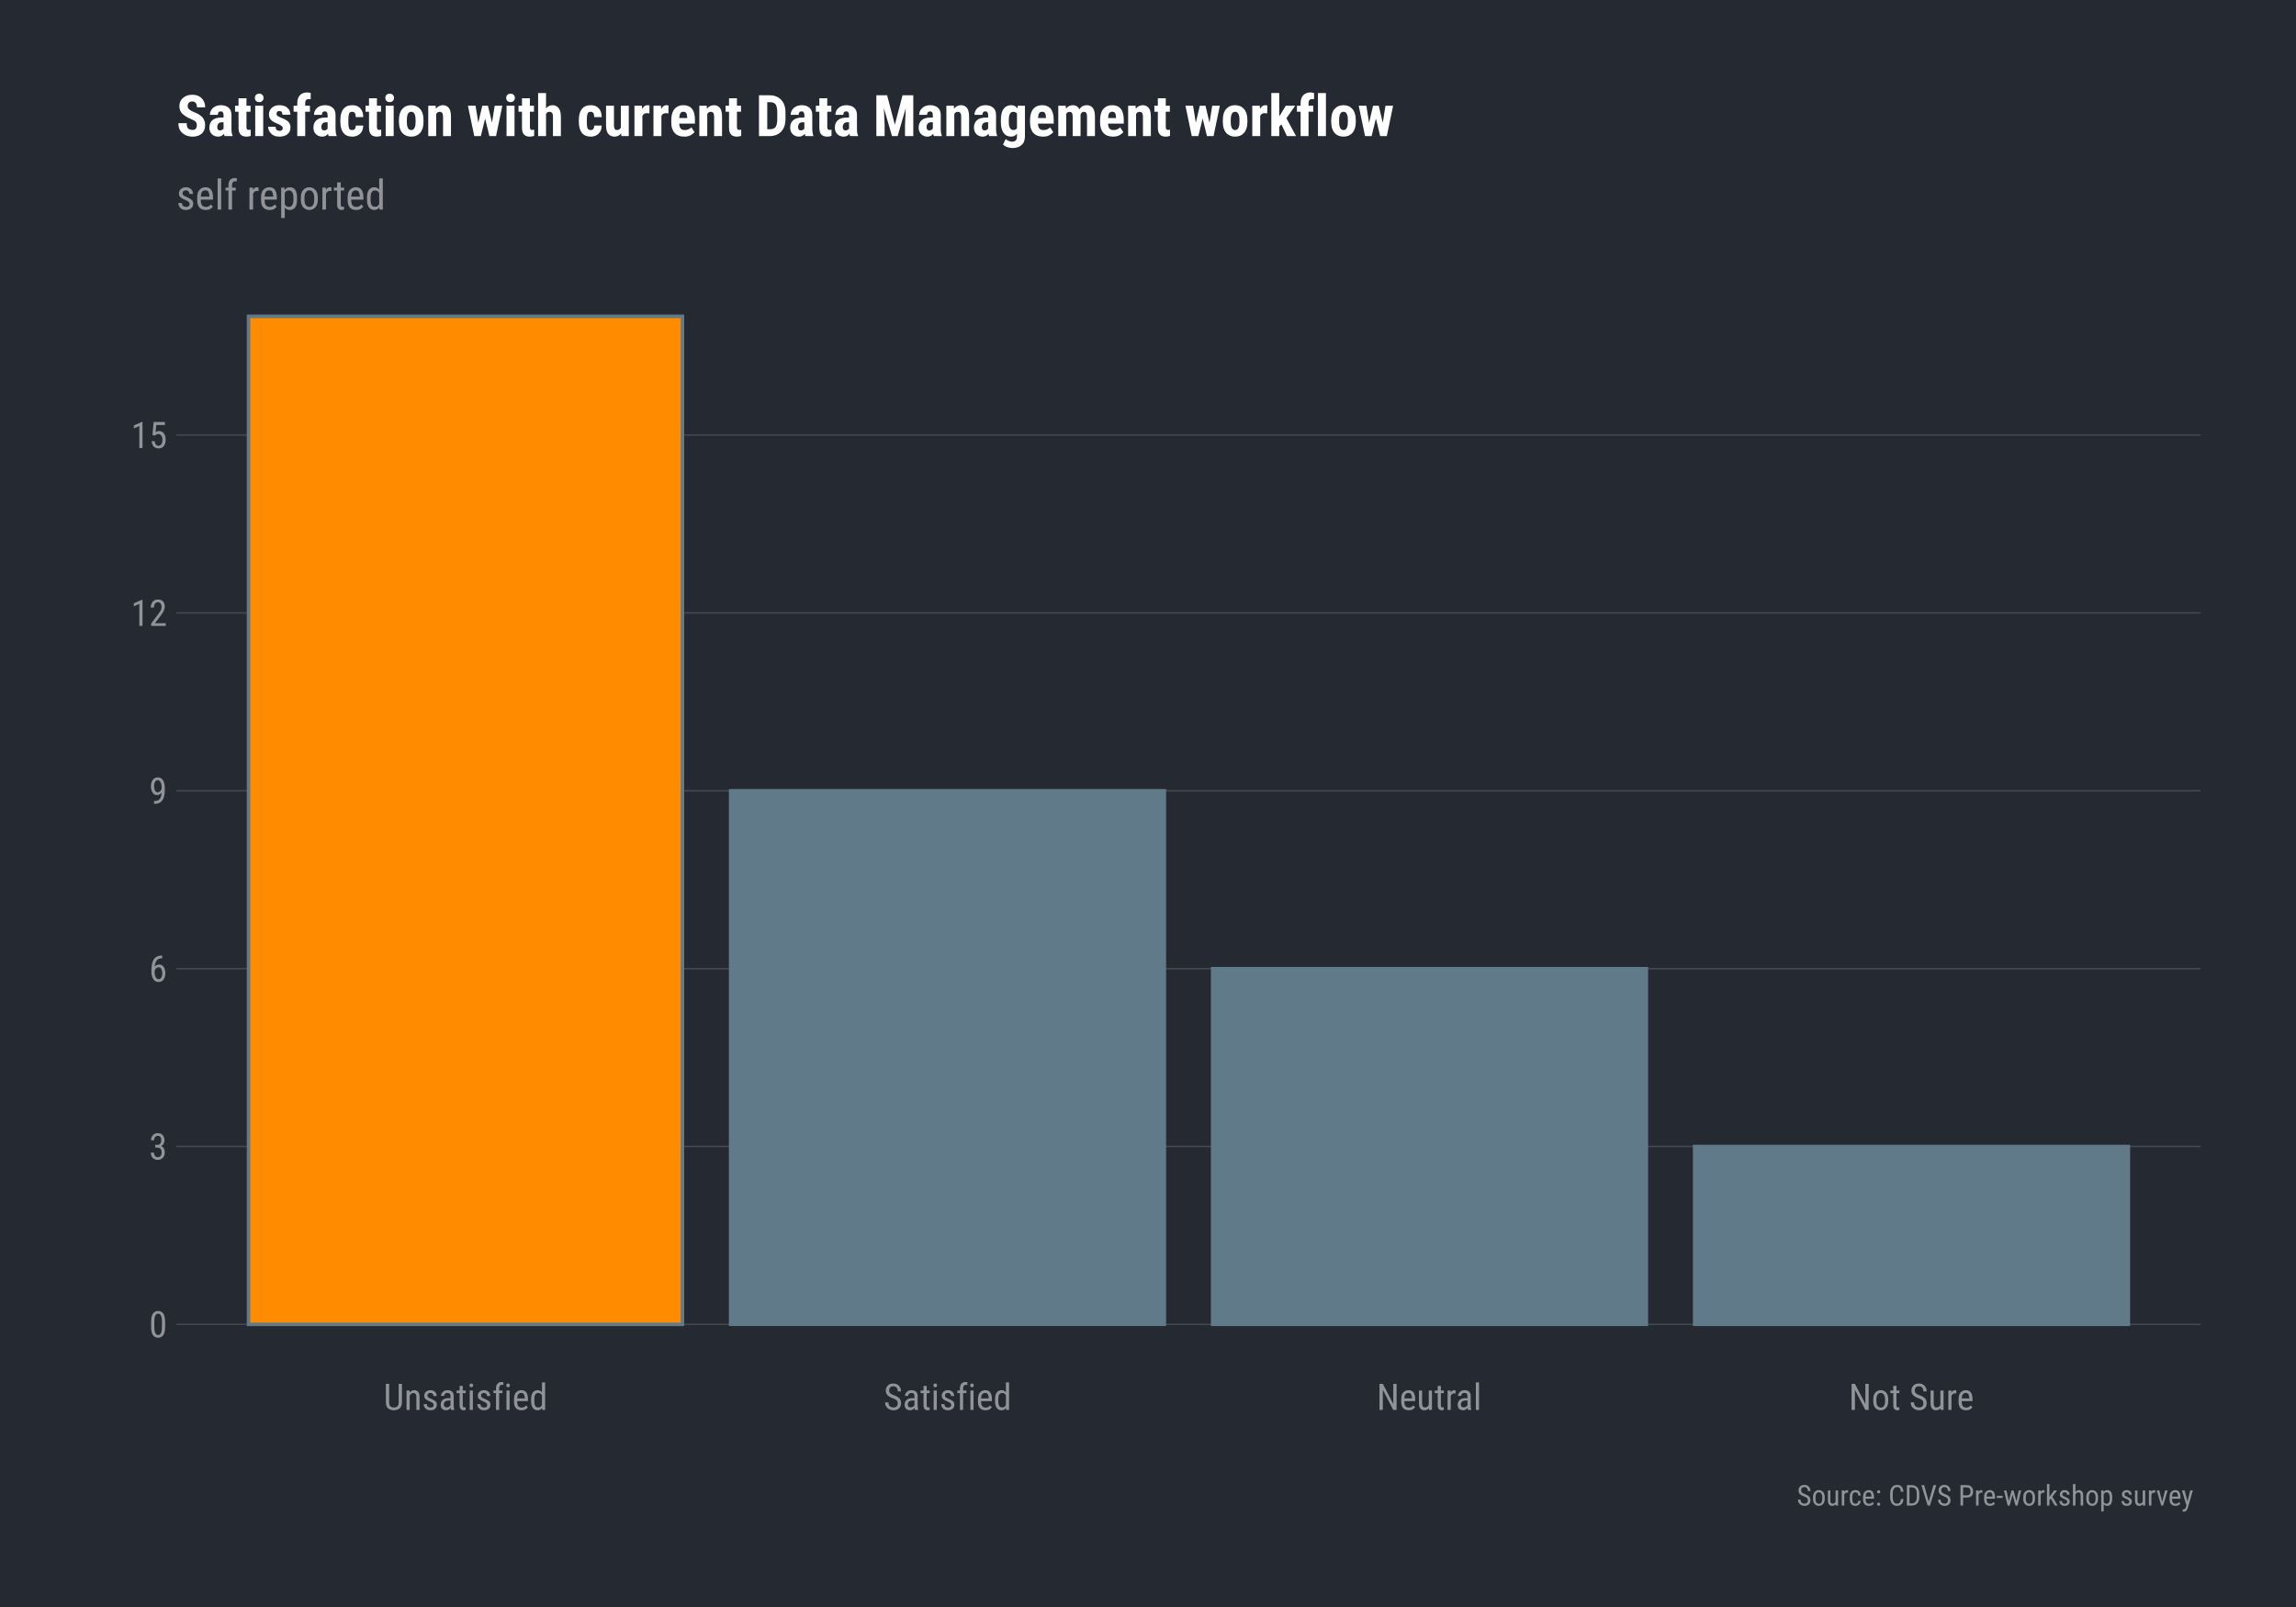
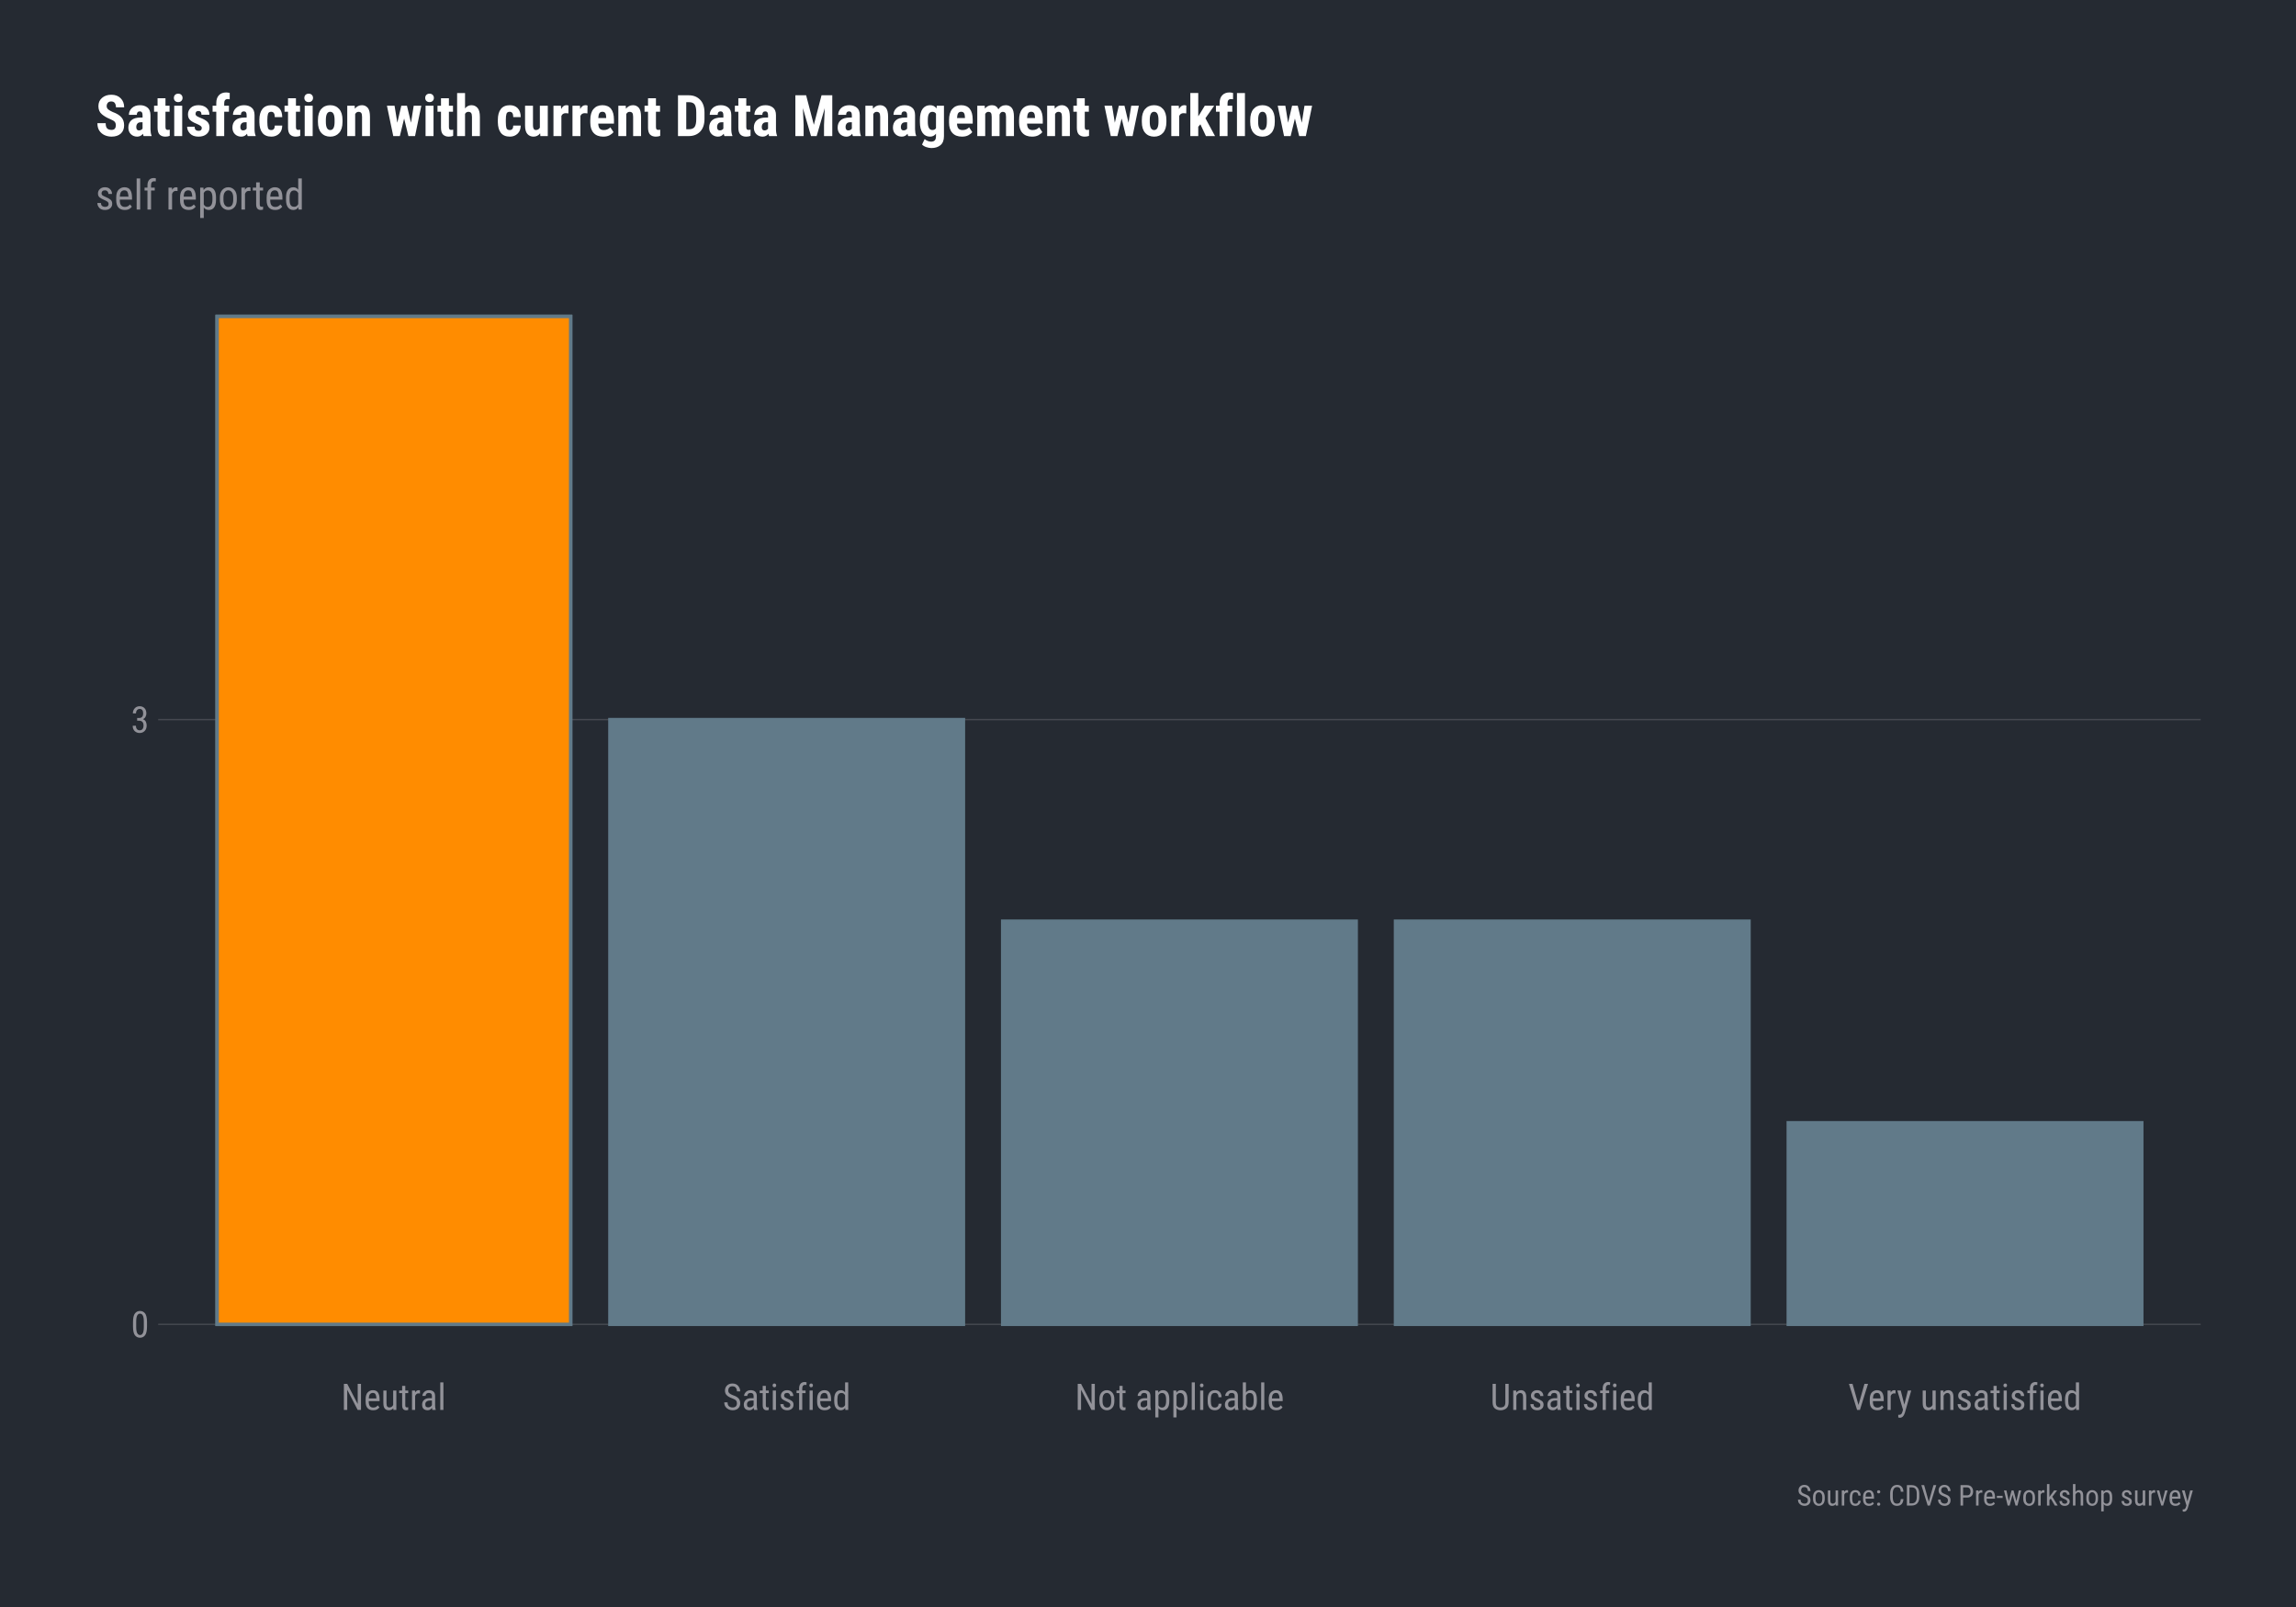
<svg xmlns="http://www.w3.org/2000/svg" viewBox="0 0 720.00 504.00">
  <defs>
    <style type="text/css">
    line, polyline, polygon, path, rect, circle {
      fill: none;
      stroke: #000000;
      stroke-linecap: round;
      stroke-linejoin: round;
      stroke-miterlimit: 10.00;
    }
  </style>
  </defs>
  <rect width="100%" height="100%" style="stroke: none; fill: #FFFFFF;" />
-   <rect x="0.00" y="0.00" width="720.00" height="504.00" style="stroke-width: 1.12; stroke: #252A32; fill: #252A32;" />
+   <rect x="0" y="0.00" width="720.00" height="504.00" style="stroke-width: 1.12; stroke: #252A32; fill: #252A32;" />
  <defs>
-     <clipPath id="cpNTUuMjl8NjkwLjExfDQzMS4xNXw4My40NQ==">
-       <rect x="55.29" y="83.45" width="634.82" height="347.71" />
+     <clipPath id="cpNDkuNjF8NjkwLjExfDQzMS4xNXw4My40NQ==">
+       <rect x="49.61" y="83.45" width="640.50" height="347.71" />
    </clipPath>
  </defs>
-   <rect x="55.29" y="83.45" width="634.82" height="347.71" style="stroke-width: 1.12; stroke: #252A32; fill: #252A32;" clip-path="url(#cpNTUuMjl8NjkwLjExfDQzMS4xNXw4My40NQ==)" />
-   <polyline points="55.29,415.35 690.11,415.35 " style="stroke-width: 0.43; stroke: #464950; stroke-linecap: butt;" clip-path="url(#cpNTUuMjl8NjkwLjExfDQzMS4xNXw4My40NQ==)" />
-   <polyline points="55.29,359.57 690.11,359.57 " style="stroke-width: 0.43; stroke: #464950; stroke-linecap: butt;" clip-path="url(#cpNTUuMjl8NjkwLjExfDQzMS4xNXw4My40NQ==)" />
-   <polyline points="55.29,303.79 690.11,303.79 " style="stroke-width: 0.43; stroke: #464950; stroke-linecap: butt;" clip-path="url(#cpNTUuMjl8NjkwLjExfDQzMS4xNXw4My40NQ==)" />
-   <polyline points="55.29,248.00 690.11,248.00 " style="stroke-width: 0.43; stroke: #464950; stroke-linecap: butt;" clip-path="url(#cpNTUuMjl8NjkwLjExfDQzMS4xNXw4My40NQ==)" />
-   <polyline points="55.29,192.22 690.11,192.22 " style="stroke-width: 0.43; stroke: #464950; stroke-linecap: butt;" clip-path="url(#cpNTUuMjl8NjkwLjExfDQzMS4xNXw4My40NQ==)" />
-   <polyline points="55.29,136.44 690.11,136.44 " style="stroke-width: 0.43; stroke: #464950; stroke-linecap: butt;" clip-path="url(#cpNTUuMjl8NjkwLjExfDQzMS4xNXw4My40NQ==)" />
-   <rect x="77.96" y="99.25" width="136.03" height="316.10" style="stroke-width: 1.07; stroke: #617A89; stroke-linecap: square; stroke-linejoin: miter; fill: #617A89;" clip-path="url(#cpNTUuMjl8NjkwLjExfDQzMS4xNXw4My40NQ==)" />
-   <rect x="229.11" y="248.00" width="136.03" height="167.34" style="stroke-width: 1.07; stroke: #617A89; stroke-linecap: square; stroke-linejoin: miter; fill: #617A89;" clip-path="url(#cpNTUuMjl8NjkwLjExfDQzMS4xNXw4My40NQ==)" />
-   <rect x="380.26" y="303.79" width="136.03" height="111.56" style="stroke-width: 1.07; stroke: #617A89; stroke-linecap: square; stroke-linejoin: miter; fill: #617A89;" clip-path="url(#cpNTUuMjl8NjkwLjExfDQzMS4xNXw4My40NQ==)" />
-   <rect x="531.41" y="359.57" width="136.03" height="55.78" style="stroke-width: 1.07; stroke: #617A89; stroke-linecap: square; stroke-linejoin: miter; fill: #617A89;" clip-path="url(#cpNTUuMjl8NjkwLjExfDQzMS4xNXw4My40NQ==)" />
-   <rect x="77.96" y="99.25" width="136.03" height="316.10" style="stroke-width: 1.07; stroke: #617A89; stroke-linecap: square; stroke-linejoin: miter; fill: #FF8C00;" clip-path="url(#cpNTUuMjl8NjkwLjExfDQzMS4xNXw4My40NQ==)" />
+   <rect x="49.61" y="83.45" width="640.50" height="347.71" style="stroke-width: 1.12; stroke: #252A32; fill: #252A32;" clip-path="url(#cpNDkuNjF8NjkwLjExfDQzMS4xNXw4My40NQ==)" />
+   <polyline points="49.61,415.35 690.11,415.35 " style="stroke-width: 0.43; stroke: #464950; stroke-linecap: butt;" clip-path="url(#cpNDkuNjF8NjkwLjExfDQzMS4xNXw4My40NQ==)" />
+   <polyline points="49.61,225.69 690.11,225.69 " style="stroke-width: 0.43; stroke: #464950; stroke-linecap: butt;" clip-path="url(#cpNDkuNjF8NjkwLjExfDQzMS4xNXw4My40NQ==)" />
+   <rect x="68.09" y="99.25" width="110.86" height="316.10" style="stroke-width: 1.07; stroke: #617A89; stroke-linecap: square; stroke-linejoin: miter; fill: #617A89;" clip-path="url(#cpNDkuNjF8NjkwLjExfDQzMS4xNXw4My40NQ==)" />
+   <rect x="191.26" y="225.69" width="110.86" height="189.66" style="stroke-width: 1.07; stroke: #617A89; stroke-linecap: square; stroke-linejoin: miter; fill: #617A89;" clip-path="url(#cpNDkuNjF8NjkwLjExfDQzMS4xNXw4My40NQ==)" />
+   <rect x="314.43" y="288.91" width="110.86" height="126.44" style="stroke-width: 1.07; stroke: #617A89; stroke-linecap: square; stroke-linejoin: miter; fill: #617A89;" clip-path="url(#cpNDkuNjF8NjkwLjExfDQzMS4xNXw4My40NQ==)" />
+   <rect x="437.61" y="288.91" width="110.86" height="126.44" style="stroke-width: 1.07; stroke: #617A89; stroke-linecap: square; stroke-linejoin: miter; fill: #617A89;" clip-path="url(#cpNDkuNjF8NjkwLjExfDQzMS4xNXw4My40NQ==)" />
+   <rect x="560.78" y="352.13" width="110.86" height="63.22" style="stroke-width: 1.07; stroke: #617A89; stroke-linecap: square; stroke-linejoin: miter; fill: #617A89;" clip-path="url(#cpNDkuNjF8NjkwLjExfDQzMS4xNXw4My40NQ==)" />
+   <rect x="68.09" y="99.25" width="110.86" height="316.10" style="stroke-width: 1.07; stroke: #617A89; stroke-linecap: square; stroke-linejoin: miter; fill: #FF8C00;" clip-path="url(#cpNDkuNjF8NjkwLjExfDQzMS4xNXw4My40NQ==)" />
  <defs>
    <clipPath id="cpMC4wMHw3MjAuMDB8NTA0LjAwfDAuMDA=">
      <rect x="0.00" y="0.00" width="720.00" height="504.00" />
    </clipPath>
  </defs>
  <g clip-path="url(#cpMC4wMHw3MjAuMDB8NTA0LjAwfDAuMDA=)">
-     <text x="46.75" y="419.44" style="font-size: 11.50px; fill: #929299; font-family: Roboto Condensed;" textLength="5.68px" lengthAdjust="spacingAndGlyphs">0</text>
+     <text x="41.07" y="419.44" style="font-size: 11.50px; fill: #929299; font-family: Roboto Condensed;" textLength="5.68px" lengthAdjust="spacingAndGlyphs">0</text>
  </g>
  <g clip-path="url(#cpMC4wMHw3MjAuMDB8NTA0LjAwfDAuMDA=)">
-     <text x="46.75" y="363.66" style="font-size: 11.50px; fill: #929299; font-family: Roboto Condensed;" textLength="5.68px" lengthAdjust="spacingAndGlyphs">3</text>
+     <text x="41.07" y="229.78" style="font-size: 11.50px; fill: #929299; font-family: Roboto Condensed;" textLength="5.68px" lengthAdjust="spacingAndGlyphs">3</text>
  </g>
  <g clip-path="url(#cpMC4wMHw3MjAuMDB8NTA0LjAwfDAuMDA=)">
-     <text x="46.75" y="307.87" style="font-size: 11.50px; fill: #929299; font-family: Roboto Condensed;" textLength="5.68px" lengthAdjust="spacingAndGlyphs">6</text>
+     <text x="106.97" y="442.19" style="font-size: 11.50px; fill: #929299; font-family: Roboto Condensed;" textLength="33.10px" lengthAdjust="spacingAndGlyphs">Neutral</text>
  </g>
  <g clip-path="url(#cpMC4wMHw3MjAuMDB8NTA0LjAwfDAuMDA=)">
-     <text x="46.75" y="252.09" style="font-size: 11.50px; fill: #929299; font-family: Roboto Condensed;" textLength="5.68px" lengthAdjust="spacingAndGlyphs">9</text>
+     <text x="226.64" y="442.19" style="font-size: 11.50px; fill: #929299; font-family: Roboto Condensed;" textLength="40.10px" lengthAdjust="spacingAndGlyphs">Satisfied</text>
  </g>
  <g clip-path="url(#cpMC4wMHw3MjAuMDB8NTA0LjAwfDAuMDA=)">
-     <text x="41.07" y="196.31" style="font-size: 11.50px; fill: #929299; font-family: Roboto Condensed;" textLength="11.35px" lengthAdjust="spacingAndGlyphs">12</text>
+     <text x="337.09" y="442.19" style="font-size: 11.50px; fill: #929299; font-family: Roboto Condensed;" textLength="65.55px" lengthAdjust="spacingAndGlyphs">Not applicable</text>
  </g>
  <g clip-path="url(#cpMC4wMHw3MjAuMDB8NTA0LjAwfDAuMDA=)">
-     <text x="41.07" y="140.53" style="font-size: 11.50px; fill: #929299; font-family: Roboto Condensed;" textLength="11.35px" lengthAdjust="spacingAndGlyphs">15</text>
+     <text x="467.33" y="442.19" style="font-size: 11.50px; fill: #929299; font-family: Roboto Condensed;" textLength="51.40px" lengthAdjust="spacingAndGlyphs">Unsatisfied</text>
  </g>
  <g clip-path="url(#cpMC4wMHw3MjAuMDB8NTA0LjAwfDAuMDA=)">
-     <text x="120.28" y="442.19" style="font-size: 11.50px; fill: #929299; font-family: Roboto Condensed;" textLength="51.40px" lengthAdjust="spacingAndGlyphs">Unsatisfied</text>
+     <text x="579.58" y="442.19" style="font-size: 11.50px; fill: #929299; font-family: Roboto Condensed;" textLength="73.25px" lengthAdjust="spacingAndGlyphs">Very unsatisfied</text>
  </g>
  <g clip-path="url(#cpMC4wMHw3MjAuMDB8NTA0LjAwfDAuMDA=)">
-     <text x="277.08" y="442.19" style="font-size: 11.50px; fill: #929299; font-family: Roboto Condensed;" textLength="40.10px" lengthAdjust="spacingAndGlyphs">Satisfied</text>
+     <text x="29.89" y="65.73" style="font-size: 13.00px; fill: #929299; font-family: Roboto Condensed;" textLength="65.39px" lengthAdjust="spacingAndGlyphs">self reported</text>
  </g>
  <g clip-path="url(#cpMC4wMHw3MjAuMDB8NTA0LjAwfDAuMDA=)">
-     <text x="431.72" y="442.19" style="font-size: 11.50px; fill: #929299; font-family: Roboto Condensed;" textLength="33.10px" lengthAdjust="spacingAndGlyphs">Neutral</text>
-   </g>
-   <g clip-path="url(#cpMC4wMHw3MjAuMDB8NTA0LjAwfDAuMDA=)">
-     <text x="579.76" y="442.19" style="font-size: 11.50px; fill: #929299; font-family: Roboto Condensed;" textLength="39.32px" lengthAdjust="spacingAndGlyphs">Not Sure</text>
-   </g>
-   <g clip-path="url(#cpMC4wMHw3MjAuMDB8NTA0LjAwfDAuMDA=)">
-     <text x="55.29" y="65.73" style="font-size: 13.00px; fill: #929299; font-family: Roboto Condensed;" textLength="65.39px" lengthAdjust="spacingAndGlyphs">self reported</text>
-   </g>
-   <g clip-path="url(#cpMC4wMHw3MjAuMDB8NTA0LjAwfDAuMDA=)">
-     <text x="55.29" y="42.68" style="font-size: 18.00px; font-weight: bold; fill: #FFFFFF; font-family: Roboto Condensed;" textLength="381.91px" lengthAdjust="spacingAndGlyphs">Satisfaction with current Data Management workflow</text>
+     <text x="29.89" y="42.68" style="font-size: 18.00px; font-weight: bold; fill: #FFFFFF; font-family: Roboto Condensed;" textLength="381.91px" lengthAdjust="spacingAndGlyphs">Satisfaction with current Data Management workflow</text>
  </g>
  <g clip-path="url(#cpMC4wMHw3MjAuMDB8NTA0LjAwfDAuMDA=)">
    <text x="563.45" y="472.19" style="font-size: 9.00px; fill: #929299; font-family: Roboto Condensed;" textLength="126.66px" lengthAdjust="spacingAndGlyphs">Source:  CDVS Pre-workshop survey</text>
  </g>
</svg>
